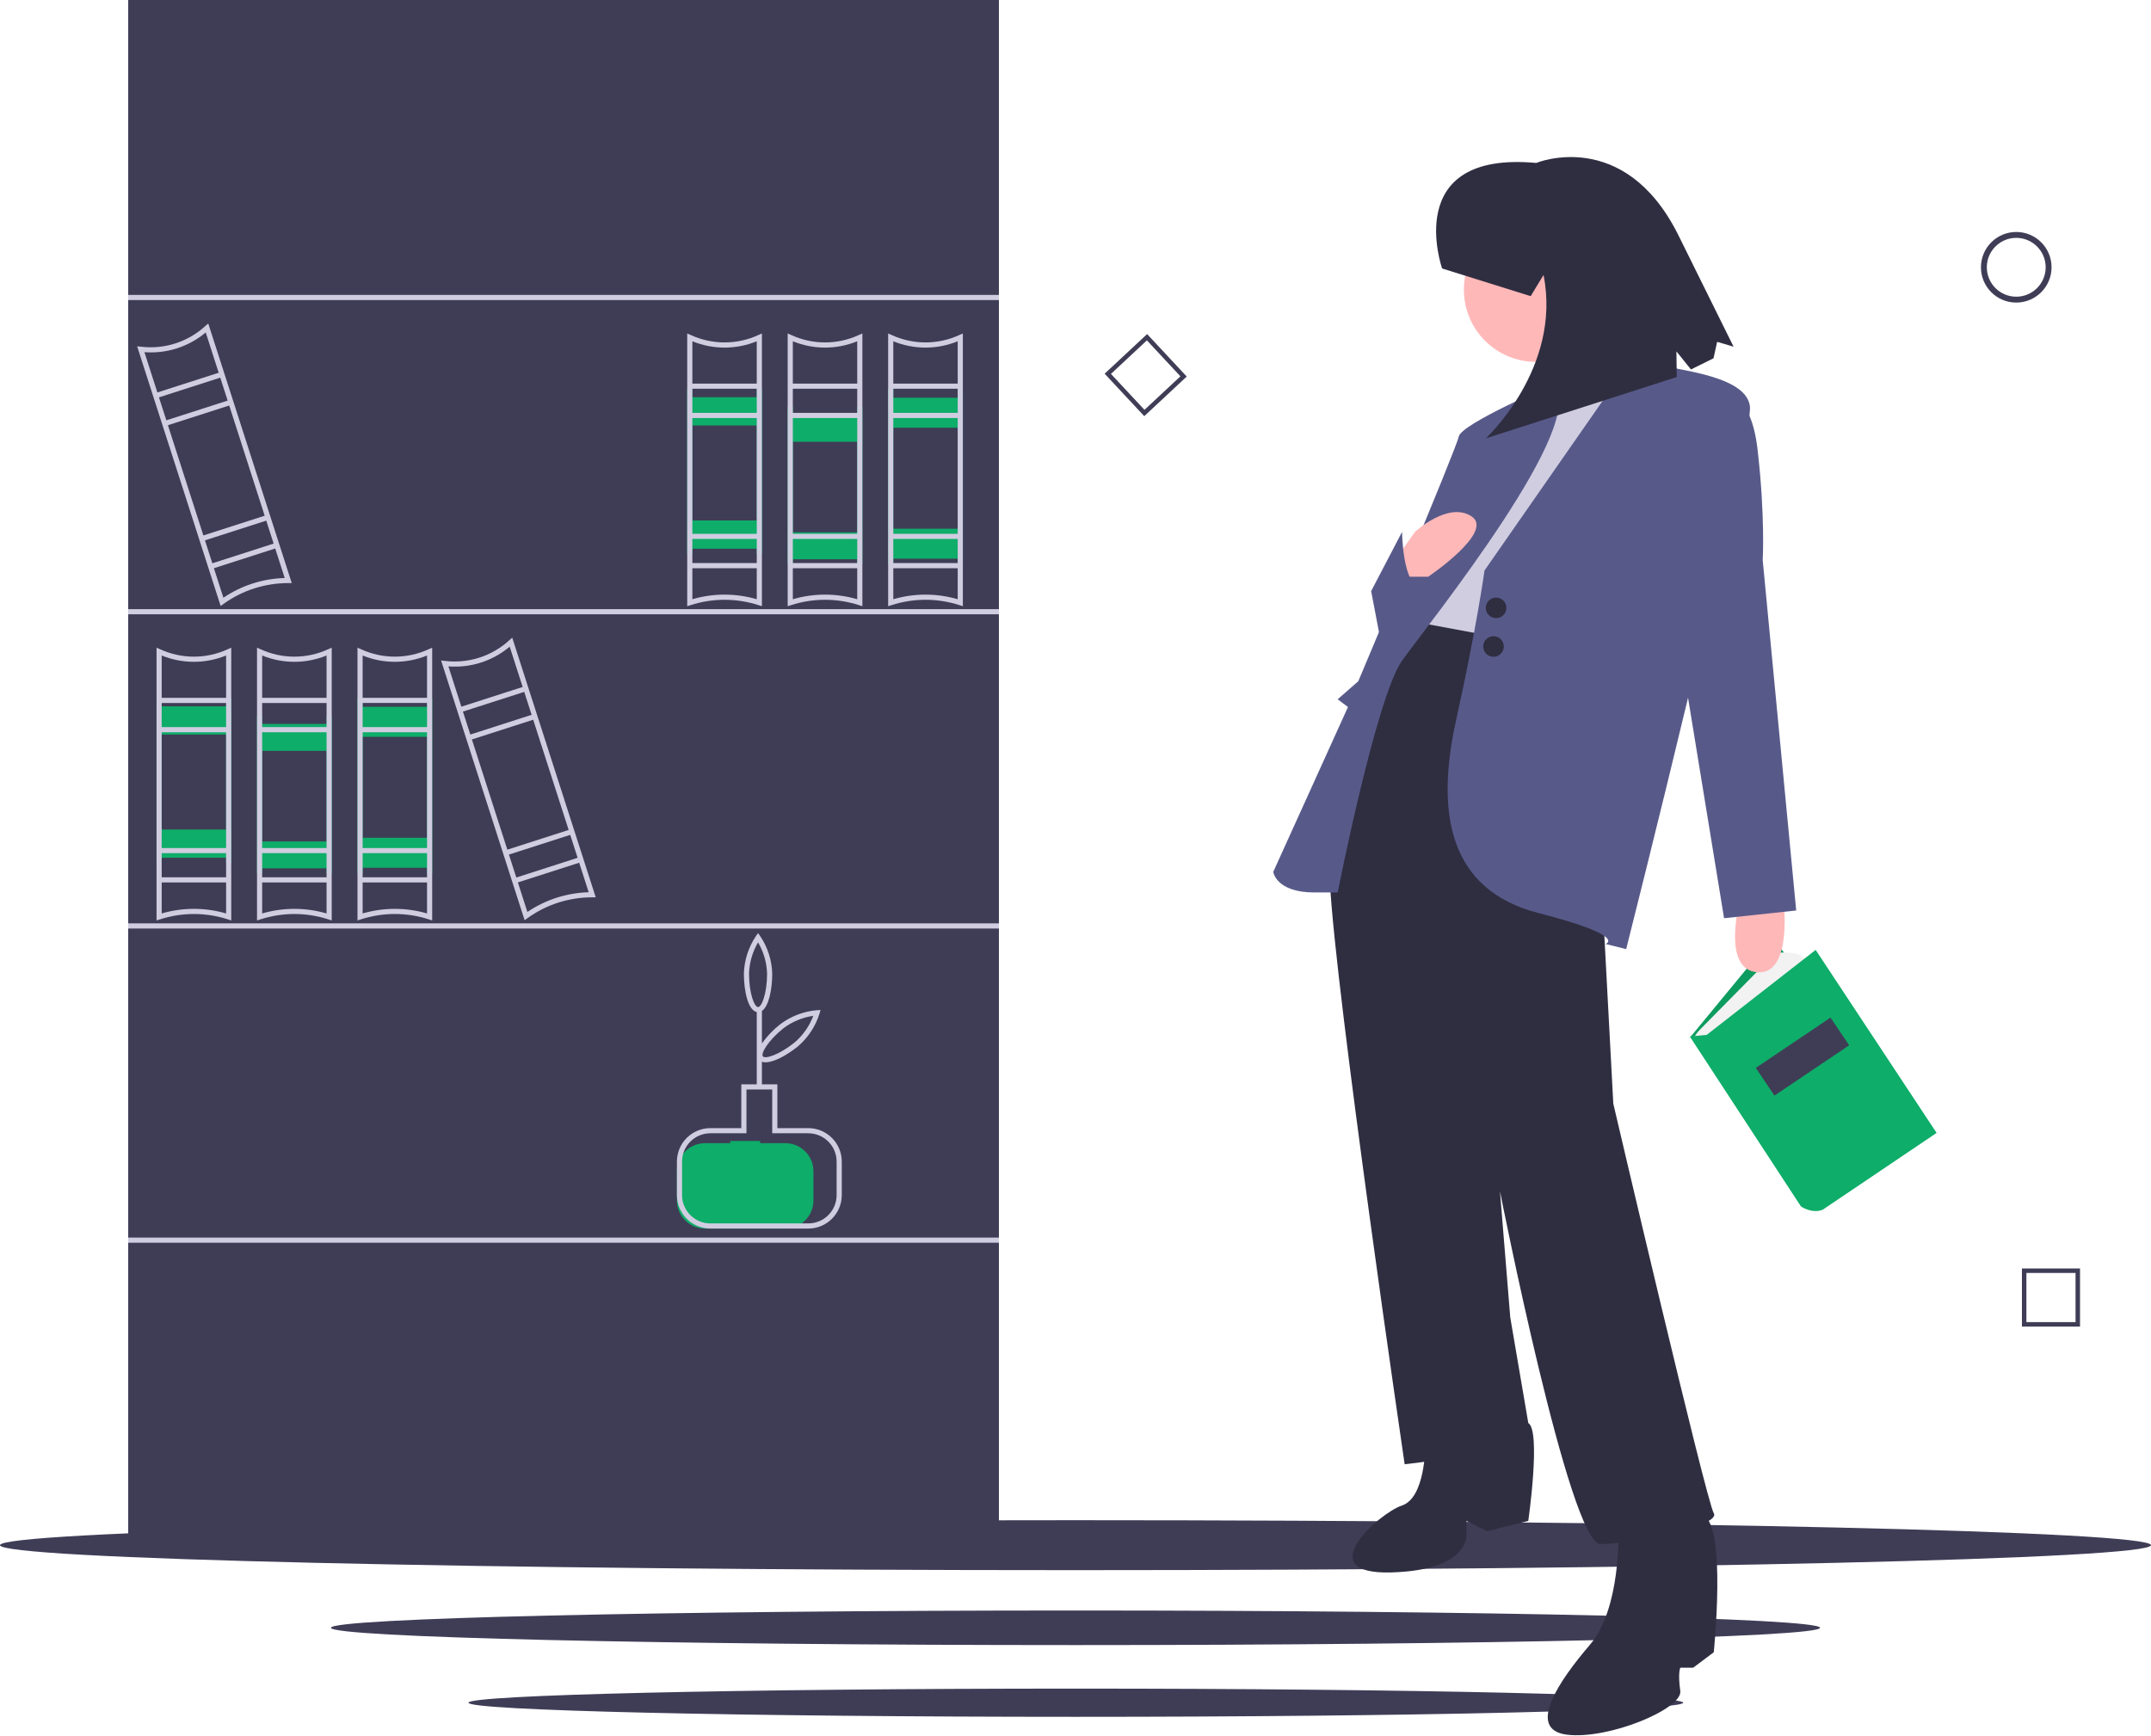
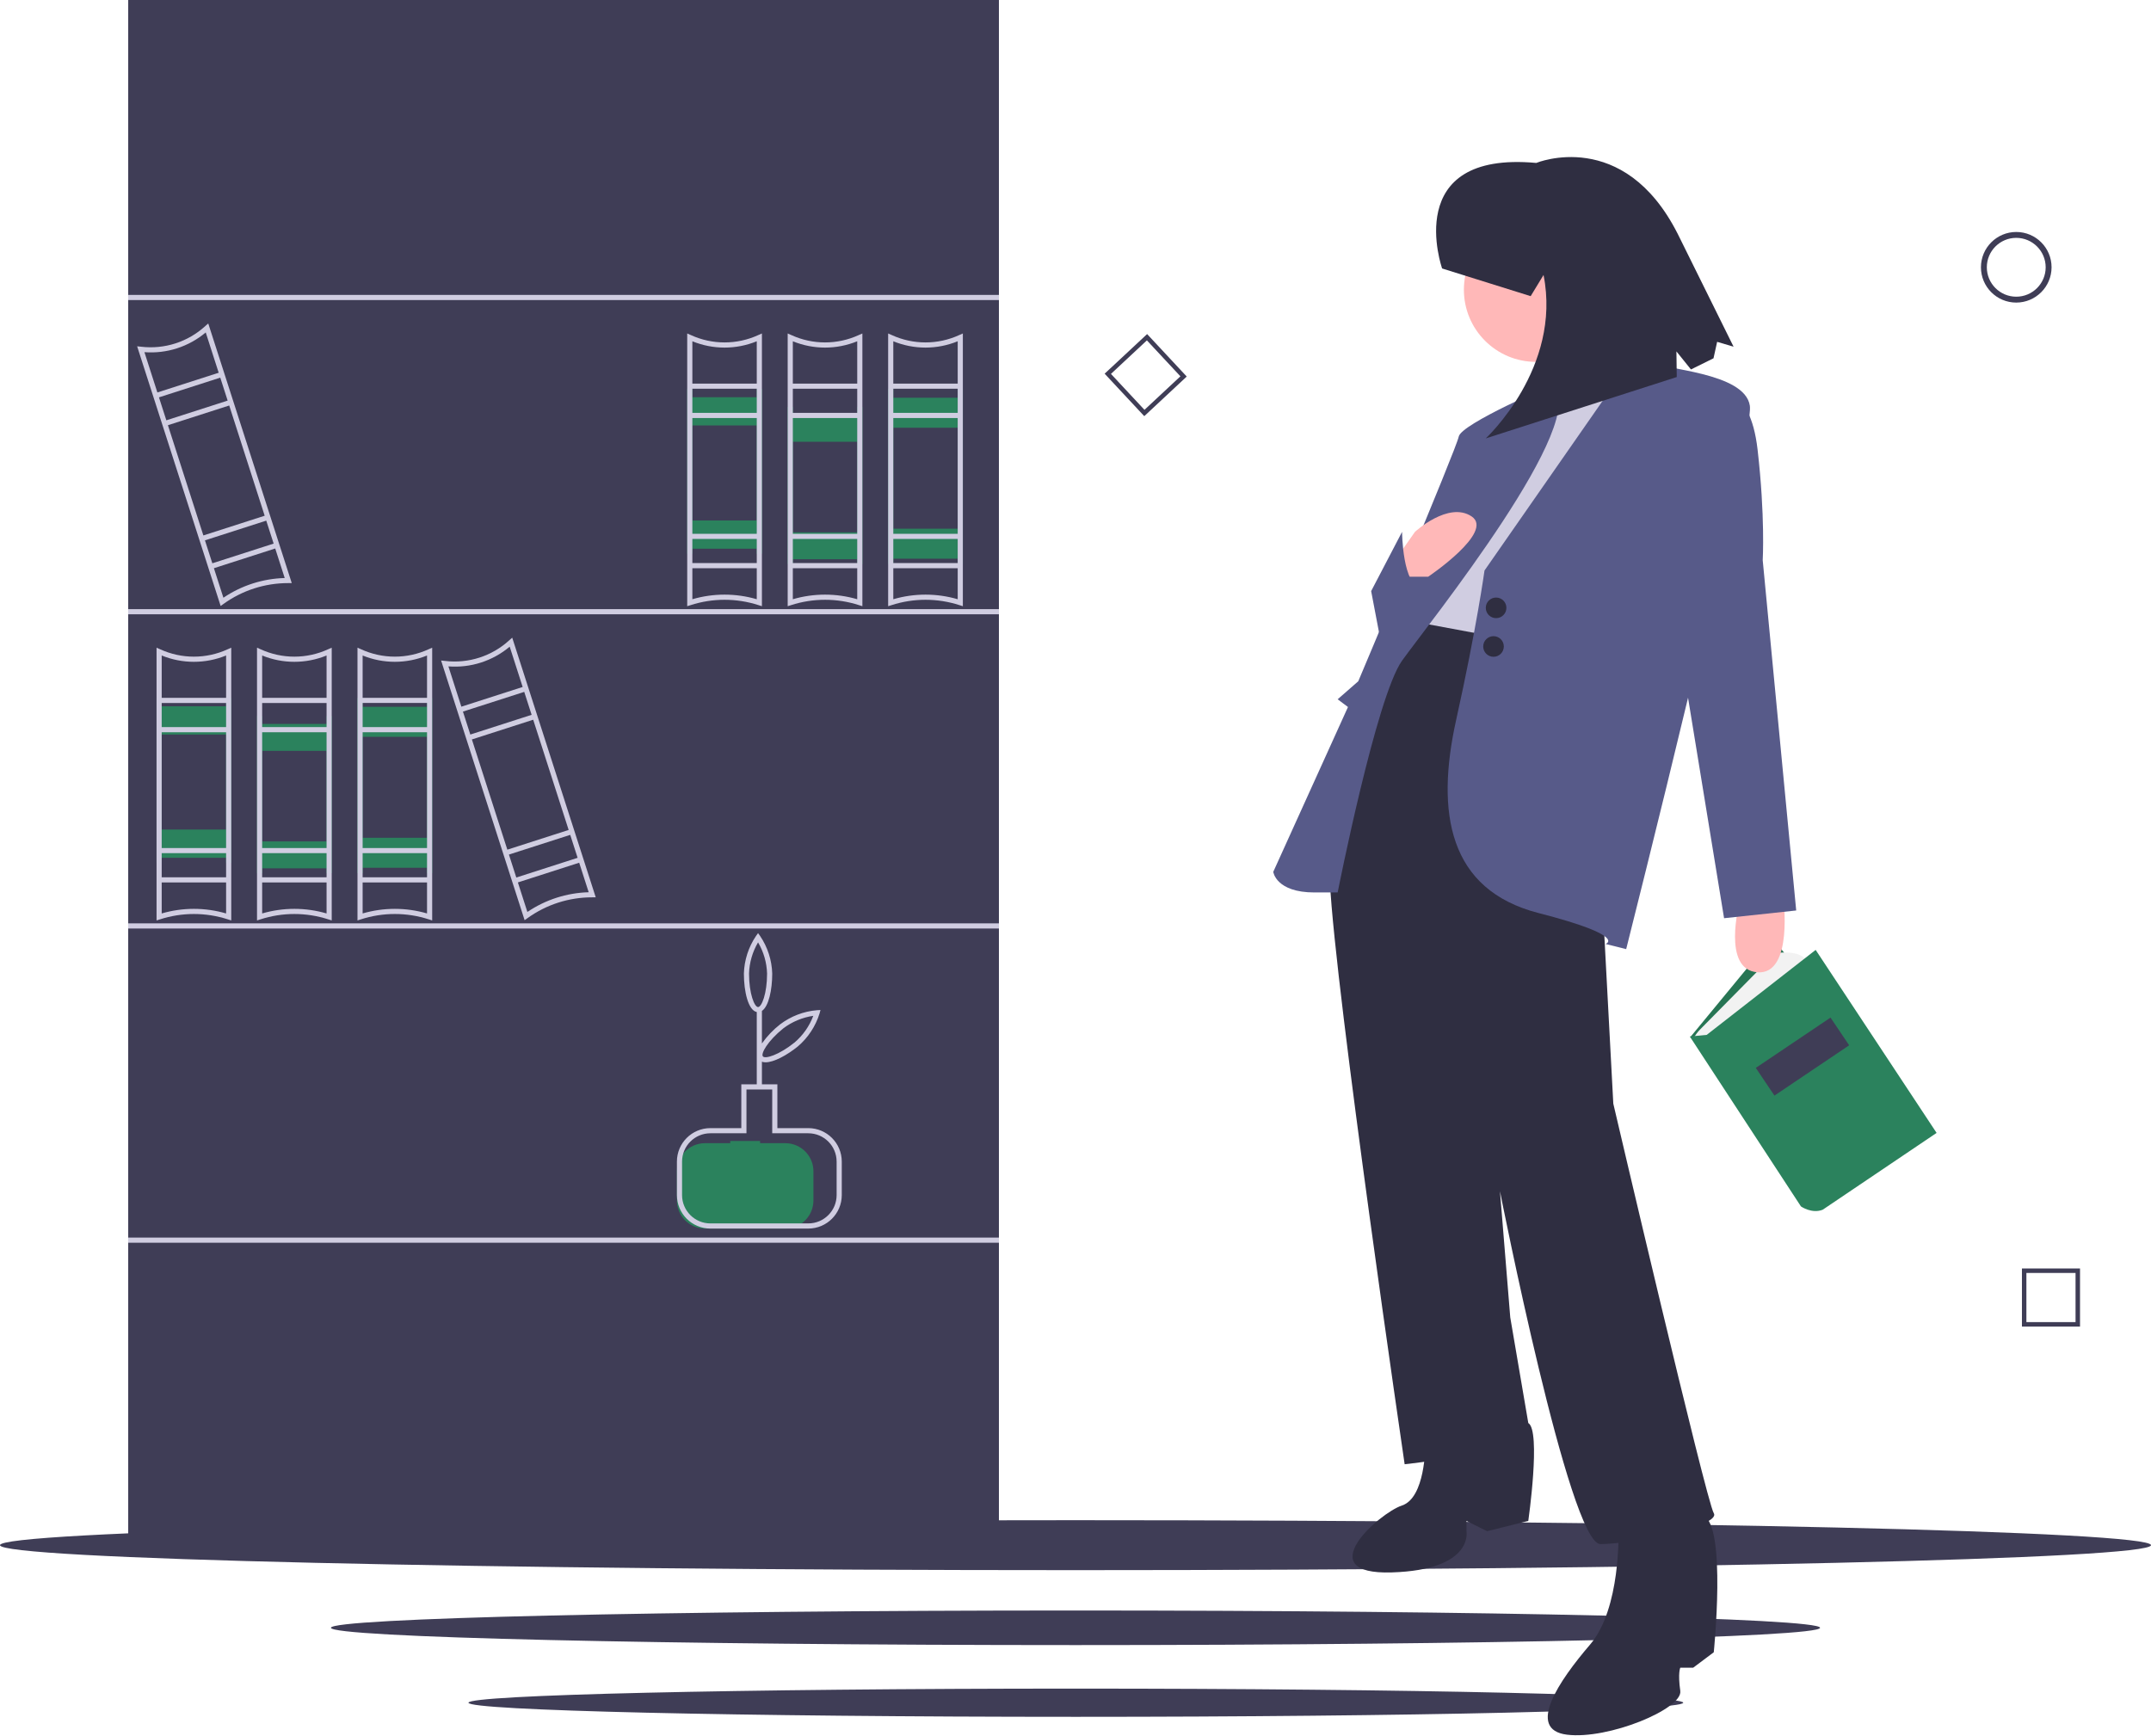
<svg xmlns="http://www.w3.org/2000/svg" id="b9a78677-c6ff-4166-85e2-4e2750d12f14" data-name="Layer 1" width="835" height="673.722" viewBox="0 0 835 673.722">
  <rect x="49.771" width="338" height="597" fill="#3f3d56" />
  <ellipse cx="417.5" cy="599.922" rx="417.5" ry="9.697" fill="#3f3d56" />
  <ellipse cx="417.5" cy="631.997" rx="289.038" ry="6.714" fill="#3f3d56" />
  <ellipse cx="417.632" cy="661.089" rx="235.781" ry="5.477" fill="#3f3d56" />
  <rect x="49.771" y="114.5" width="338" height="2" fill="#d0cde1" />
  <rect x="49.771" y="236.5" width="338" height="2" fill="#d0cde1" />
  <rect x="49.771" y="358.5" width="338" height="2" fill="#d0cde1" />
  <rect x="49.771" y="480.5" width="338" height="2" fill="#d0cde1" />
  <path d="M387.298,379.246l-0.0 0L381.339,360.715l-1.146,1.016A31.398,31.398,0,0,1,355.255,369.75l-1.523-.157,5.959,18.531-0.0 0,4.09,12.719 0-0,13.763,42.797-0.0 0,4.09,12.718h0l4.518,14.048,1.113-.792a42.84,42.84,0,0,1,25.128-8.08l1.366-.006L409.242,447.481l0-0-4.09-12.719-0.0 0-13.763-42.797 0-0Zm-30.735-7.379a33.034,33.034,0,0,0,23.8-7.653l5.031,15.645-23.8,7.653Zm5.644,17.549,23.799-7.653,2.866,8.91-23.799,7.654Zm48.817,70.143a44.634,44.634,0,0,0-23.8,7.653l-3.687-11.466,23.8-7.653Zm-4.299-13.369-23.799,7.653-2.866-8.911,23.799-7.653ZM403.247,435.374l-23.8,7.653L365.685,400.23l23.8-7.654Z" transform="translate(-182.5 -113.1391)" fill="#d0cde1" />
  <path d="M269.298,257.246l-0.0 0L263.339,238.715l-1.146,1.016A31.398,31.398,0,0,1,237.255,247.75l-1.523-.157,5.959,18.531-0.0 0,4.09,12.719 0-0,13.763,42.797-0.0 0,4.09,12.719 0-0,4.517,14.047,1.113-.792a42.84,42.84,0,0,1,25.128-8.081l1.366-.005L291.241,325.481l0-0-4.09-12.719-0.0 0-13.763-42.797 0-0Zm-30.735-7.379a33.023,33.023,0,0,0,23.8-7.653l5.031,15.645-23.8,7.653Zm5.644,17.549,23.799-7.653,2.866,8.91-23.799,7.654Zm48.817,70.143a44.64,44.64,0,0,0-23.8,7.653l-3.687-11.465,23.8-7.653Zm-4.299-13.369-23.799,7.653-2.866-8.911,23.799-7.653ZM285.247,313.374l-23.8,7.653L247.685,278.23l23.8-7.654Z" transform="translate(-182.5 -113.1391)" fill="#d0cde1" />
  <path d="M965.192,230.618A13.707,13.707,0,1,1,978.899,216.912,13.722,13.722,0,0,1,965.192,230.618Zm0-25.129a11.422,11.422,0,1,0,11.422,11.422A11.435,11.435,0,0,0,965.192,205.489Z" transform="translate(-182.5 -113.1391)" fill="#3f3d56" />
  <path d="M989.945,628.182H967.396V605.633h22.549Zm-20.814-1.735H988.21V607.368H969.13Z" transform="translate(-182.5 -113.1391)" fill="#3f3d56" />
  <path d="M626.691,274.713l-15.38-16.489,16.489-15.38,15.38,16.489Zm-12.929-16.404,13.014,13.953L640.729,259.248l-13.014-13.953Z" transform="translate(-182.5 -113.1391)" fill="#3f3d56" />
-   <polygon points="687.908 364.153 656.188 402.64 703.133 458.044 734.43 421.249 687.908 364.153" fill="#0ead69" />
+   <polygon points="687.908 364.153 656.188 402.64 703.133 458.044 734.43 421.249 687.908 364.153" fill="#2b825d" />
  <polygon points="687.908 364.153 656.188 402.64 703.133 458.044 734.43 421.249 687.908 364.153" opacity="0.1" />
  <path d="M839.957,516.202h0a15.942,15.942,0,0,1,2.586-3.453l29.134-29.536s10.15-1.692,12.265,3.383L846.724,517.048Z" transform="translate(-182.5 -113.1391)" fill="#f2f2f2" />
-   <path d="M838.476,515.568l43.139,65.977s4.229,2.961,8.459,1.269l44.196-29.817-46.946-71.053-42.293,32.989Z" transform="translate(-182.5 -113.1391)" fill="#0ead69" />
+   <path d="M838.476,515.568l43.139,65.977s4.229,2.961,8.459,1.269l44.196-29.817-46.946-71.053-42.293,32.989Z" transform="translate(-182.5 -113.1391)" fill="#2b825d" />
  <rect x="864.722" y="516.886" width="34.971" height="12.967" transform="translate(-324.392 468.7592) rotate(-33.94952)" fill="#3f3d56" />
  <path d="M874.771,461.639s4,30-10,29-7-27-7-27Z" transform="translate(-182.5 -113.1391)" fill="#ffb8b8" />
  <path d="M764.771,353.639l-17-2v-2l-16-2s-35,66-33,108,29,226,29,226,42-4,48-16l-7-41-4-49s27,137,39,137,47-7,44-12-39-159-39-159l-4-75-9-110Z" transform="translate(-182.5 -113.1391)" fill="#2f2e41" />
  <circle cx="596.271" cy="112.5" r="28" fill="#ffb8b8" />
  <path d="M779.771,244.639s11,25,3,36,43-18,43-18-25-24-26-35Z" transform="translate(-182.5 -113.1391)" fill="#ffb8b8" />
  <path d="M825.771,258.639s-26,16-47,10l-52,85,86,16,19-108Z" transform="translate(-182.5 -113.1391)" fill="#d0cde1" />
  <path d="M813.771,255.639s4-5,9-2,37,4,39,17-48,211-48,211l-8-2s9-3-26-12-40-39-32-75,11-58,11-58Z" transform="translate(-182.5 -113.1391)" fill="#575a89" />
  <path d="M785.066,262.547s-35.295,15.093-36.295,20.093-39,95-39,95l-8,7,4,3-29,64s1,8,16,8h9s15-76,25-90S801.361,275.454,785.066,262.547Z" transform="translate(-182.5 -113.1391)" fill="#575a89" />
  <path d="M848.771,265.639s13-4,16,22,2,43,2,43l13,136-28,3-25-153Z" transform="translate(-182.5 -113.1391)" fill="#575a89" />
  <path d="M735.771,674.639s0,20-9,23-36,27-4,26,29-16,29-16v-4l8,4,16-4s5-35,0-38S735.771,674.639,735.771,674.639Z" transform="translate(-182.5 -113.1391)" fill="#2f2e41" />
  <path d="M810.771,707.639s1,30-11,44-25,33-9,35,45-10,44-17,0-9,0-9h5l8-6s5-49-4-53S810.771,707.639,810.771,707.639Z" transform="translate(-182.5 -113.1391)" fill="#2f2e41" />
  <path d="M724.771,329.639l7-10s13-12,22-6-16.847,23.403-16.847,23.403H729.702l-2.931,2.002Z" transform="translate(-182.5 -113.1391)" fill="#ffb8b8" />
  <circle cx="580.771" cy="236" r="4" fill="#2f2e41" />
  <circle cx="579.771" cy="251" r="4" fill="#2f2e41" />
  <path d="M714.771,342.639l12-23s.146,21.242,7.573,21.621l-15.573,22.379Z" transform="translate(-182.5 -113.1391)" fill="#575a89" />
  <path d="M742.32,217.374s-16.173-45.819,36.546-40.976c0,0,33.892-14.05,54.94,27.598l21.65,43.746-6.377-1.882-1.412,6.39-8.749,4.33-5.647-7.008.134,9.955-74.16,23.828s29.631-27.361,22.444-63.452l-4.998,8.22Z" transform="translate(-182.5 -113.1391)" fill="#2f2e41" />
-   <path d="M498.271,568.039v11.05a10.921,10.921,0,0,1-10.766,11.05H456.036a10.921,10.921,0,0,1-10.766-11.05v-11.05a10.921,10.921,0,0,1,10.766-11.05h9.938v-.85h11.594v.85h9.938A10.921,10.921,0,0,1,498.271,568.039Z" transform="translate(-182.5 -113.1391)" fill="#0ead69" />
+   <path d="M498.271,568.039v11.05a10.921,10.921,0,0,1-10.766,11.05H456.036a10.921,10.921,0,0,1-10.766-11.05v-11.05a10.921,10.921,0,0,1,10.766-11.05h9.938v-.85h11.594v.85h9.938A10.921,10.921,0,0,1,498.271,568.039Z" transform="translate(-182.5 -113.1391)" fill="#2b825d" />
  <path d="M496.271,551.139h-12v-17h-6v-8.78a4.169,4.169,0,0,0,1.41.23c3.22,0,8.23-2.69,12.54-6.17a27.587,27.587,0,0,0,8.42-12.79l.37-1.35-1.39.08a27.511,27.511,0,0,0-14.3,5.5,34.911,34.911,0,0,0-7.05,7.41v-12.63c2.63-1.77,4-8.16,4-14.5a27.505,27.505,0,0,0-4.69-14.58l-.81-1.13-.81,1.13a27.505,27.505,0,0,0-4.69,14.58c0,7.1,1.72,14.27,5,14.93v28.07h-6v17h-12a13.012,13.012,0,0,0-13,13v13a13.012,13.012,0,0,0,13,13h38a13.012,13.012,0,0,0,13-13v-13A13.012,13.012,0,0,0,496.271,551.139Zm-9.7-38.73a25.454,25.454,0,0,1,11.64-4.87,25.336,25.336,0,0,1-7.24,10.33c-6.09,4.9-11.45,6.51-12.32,5.42C477.771,522.209,480.491,517.319,486.571,512.409Zm-13.3-21.27a25.402,25.402,0,0,1,3.5-12.12,25.327,25.327,0,0,1,3.5,12.12c0,7.82-2.11,13-3.5,13S473.271,498.959,473.271,491.139Zm34,86a11.007,11.007,0,0,1-11,11h-38a11.007,11.007,0,0,1-11-11v-13a11.007,11.007,0,0,1,11-11h14v-17h10v17h14a11.007,11.007,0,0,1,11,11Z" transform="translate(-182.5 -113.1391)" fill="#d0cde1" />
-   <path d="M348.271,384.139v3.426h-25v-3.426h-2v68h2v-2.084h25v2.084h2v-68Zm0,54.269h-25V399.212h25Z" transform="translate(-182.5 -113.1391)" fill="#0ead69" />
-   <path d="M309.271,391.139v3.073h-25v-3.073h-2v61h2V450.27h25v1.869h2v-61Zm0,48.683h-25v-35.161h25Z" transform="translate(-182.5 -113.1391)" fill="#0ead69" />
-   <path d="M270.271,384.139v3.225h-25v-3.225h-2v64h2v-1.961h25v1.961h2v-64Zm0,51.077h-25V398.326h25Z" transform="translate(-182.5 -113.1391)" fill="#0ead69" />
-   <path d="M554.271,264.139v3.426h-25v-3.426h-2v68h2v-2.084h25v2.084h2v-68Zm0,54.269h-25V279.212h25Z" transform="translate(-182.5 -113.1391)" fill="#0ead69" />
-   <path d="M515.271,271.139v3.073h-25v-3.073h-2v61h2V330.27h25v1.869h2v-61Zm0,48.683h-25v-35.161h25Z" transform="translate(-182.5 -113.1391)" fill="#0ead69" />
-   <path d="M476.271,264.139v3.225h-25v-3.225h-2v64h2v-1.961h25v1.961h2v-64Zm0,51.077h-25V278.326h25Z" transform="translate(-182.5 -113.1391)" fill="#0ead69" />
+   <path d="M348.271,384.139v3.426h-25v-3.426h-2v68h2v-2.084h25v2.084h2v-68Zm0,54.269h-25V399.212h25Z" transform="translate(-182.5 -113.1391)" fill="#2b825d" />
+   <path d="M309.271,391.139v3.073h-25v-3.073h-2v61h2V450.27h25v1.869h2v-61Zm0,48.683h-25v-35.161h25Z" transform="translate(-182.5 -113.1391)" fill="#2b825d" />
+   <path d="M270.271,384.139v3.225h-25v-3.225h-2v64h2v-1.961h25v1.961h2v-64Zm0,51.077h-25V398.326h25Z" transform="translate(-182.5 -113.1391)" fill="#2b825d" />
+   <path d="M554.271,264.139v3.426h-25v-3.426h-2v68h2v-2.084h25v2.084h2v-68Zm0,54.269h-25V279.212h25Z" transform="translate(-182.5 -113.1391)" fill="#2b825d" />
+   <path d="M515.271,271.139v3.073h-25v-3.073h-2v61h2V330.27h25v1.869h2v-61Zm0,48.683h-25v-35.161h25Z" transform="translate(-182.5 -113.1391)" fill="#2b825d" />
+   <path d="M476.271,264.139v3.225h-25v-3.225h-2v64h2v-1.961h25v1.961h2v-64Zm0,51.077h-25V278.326h25Z" transform="translate(-182.5 -113.1391)" fill="#2b825d" />
  <path d="M348.871,365.219a31.382,31.382,0,0,1-26.2,0l-1.4-.61v105.9l1.3-.42a42.826,42.826,0,0,1,26.4,0l1.3.42v-105.9Zm-25.6,77.17v-44.96h25v44.96Zm25,2v9.36h-25v-9.36Zm-25-48.96v-9.36h25v9.36Zm25,72.36a44.781,44.781,0,0,0-25,0v-12.04h25Zm0-83.72h-25v-16.43a33.082,33.082,0,0,0,25,0Z" transform="translate(-182.5 -113.1391)" fill="#d0cde1" />
  <path d="M309.968,470.092l1.302.413V364.608l-1.402.616a31.391,31.391,0,0,1-26.195,0l-1.402-.616V470.505l1.302-.413A42.823,42.823,0,0,1,309.968,470.092Zm-.698-16.343h-25v-9.36h25Zm0-58.316h-25v-9.36h25Zm-25-27.794a33.058,33.058,0,0,0,25,0v16.434h-25Zm0,29.794h25v44.956h-25Zm0,58.316h25v12.043a44.633,44.633,0,0,0-25,0Z" transform="translate(-182.5 -113.1391)" fill="#d0cde1" />
  <path d="M270.968,470.092l1.302.413V364.608l-1.402.616a31.391,31.391,0,0,1-26.195,0l-1.402-.616V470.505l1.302-.413A42.823,42.823,0,0,1,270.968,470.092Zm-.698-16.343h-25v-9.36h25Zm0-58.316h-25v-9.36h25Zm-25-27.794a33.058,33.058,0,0,0,25,0v16.434h-25Zm0,29.794h25v44.956h-25Zm0,58.316h25v12.043a44.633,44.633,0,0,0-25,0Z" transform="translate(-182.5 -113.1391)" fill="#d0cde1" />
  <path d="M476.968,348.092l1.302.413V242.608l-1.402.616a31.391,31.391,0,0,1-26.195,0l-1.402-.616V348.505l1.302-.413A42.837,42.837,0,0,1,476.968,348.092Zm-.698-16.343h-25v-9.36h25Zm0-58.316h-25v-9.36h25Zm-25-27.794a33.058,33.058,0,0,0,25,0v16.434h-25Zm0,29.794h25v44.956h-25Zm0,58.316h25v12.043a44.644,44.644,0,0,0-25,0Z" transform="translate(-182.5 -113.1391)" fill="#d0cde1" />
  <path d="M515.968,348.092l1.302.413V242.608l-1.402.616a31.391,31.391,0,0,1-26.195,0l-1.402-.616V348.505l1.302-.413A42.837,42.837,0,0,1,515.968,348.092Zm-.698-16.343h-25v-9.36h25Zm0-58.316h-25v-9.36h25Zm-25-27.794a33.058,33.058,0,0,0,25,0v16.434h-25Zm0,29.794h25v44.956h-25Zm0,58.316h25v12.043a44.644,44.644,0,0,0-25,0Z" transform="translate(-182.5 -113.1391)" fill="#d0cde1" />
  <path d="M554.968,348.092l1.303.413V242.608l-1.402.616a31.391,31.391,0,0,1-26.195,0l-1.402-.616V348.505l1.302-.413A42.836,42.836,0,0,1,554.968,348.092Zm-.697-16.343h-25v-9.36h25Zm0-58.316h-25v-9.36h25Zm-25-27.794a33.058,33.058,0,0,0,25,0v16.434h-25Zm0,29.794h25v44.956h-25Zm0,70.359v-12.043h25v12.043a44.644,44.644,0,0,0-25,0Z" transform="translate(-182.5 -113.1391)" fill="#d0cde1" />
</svg>
